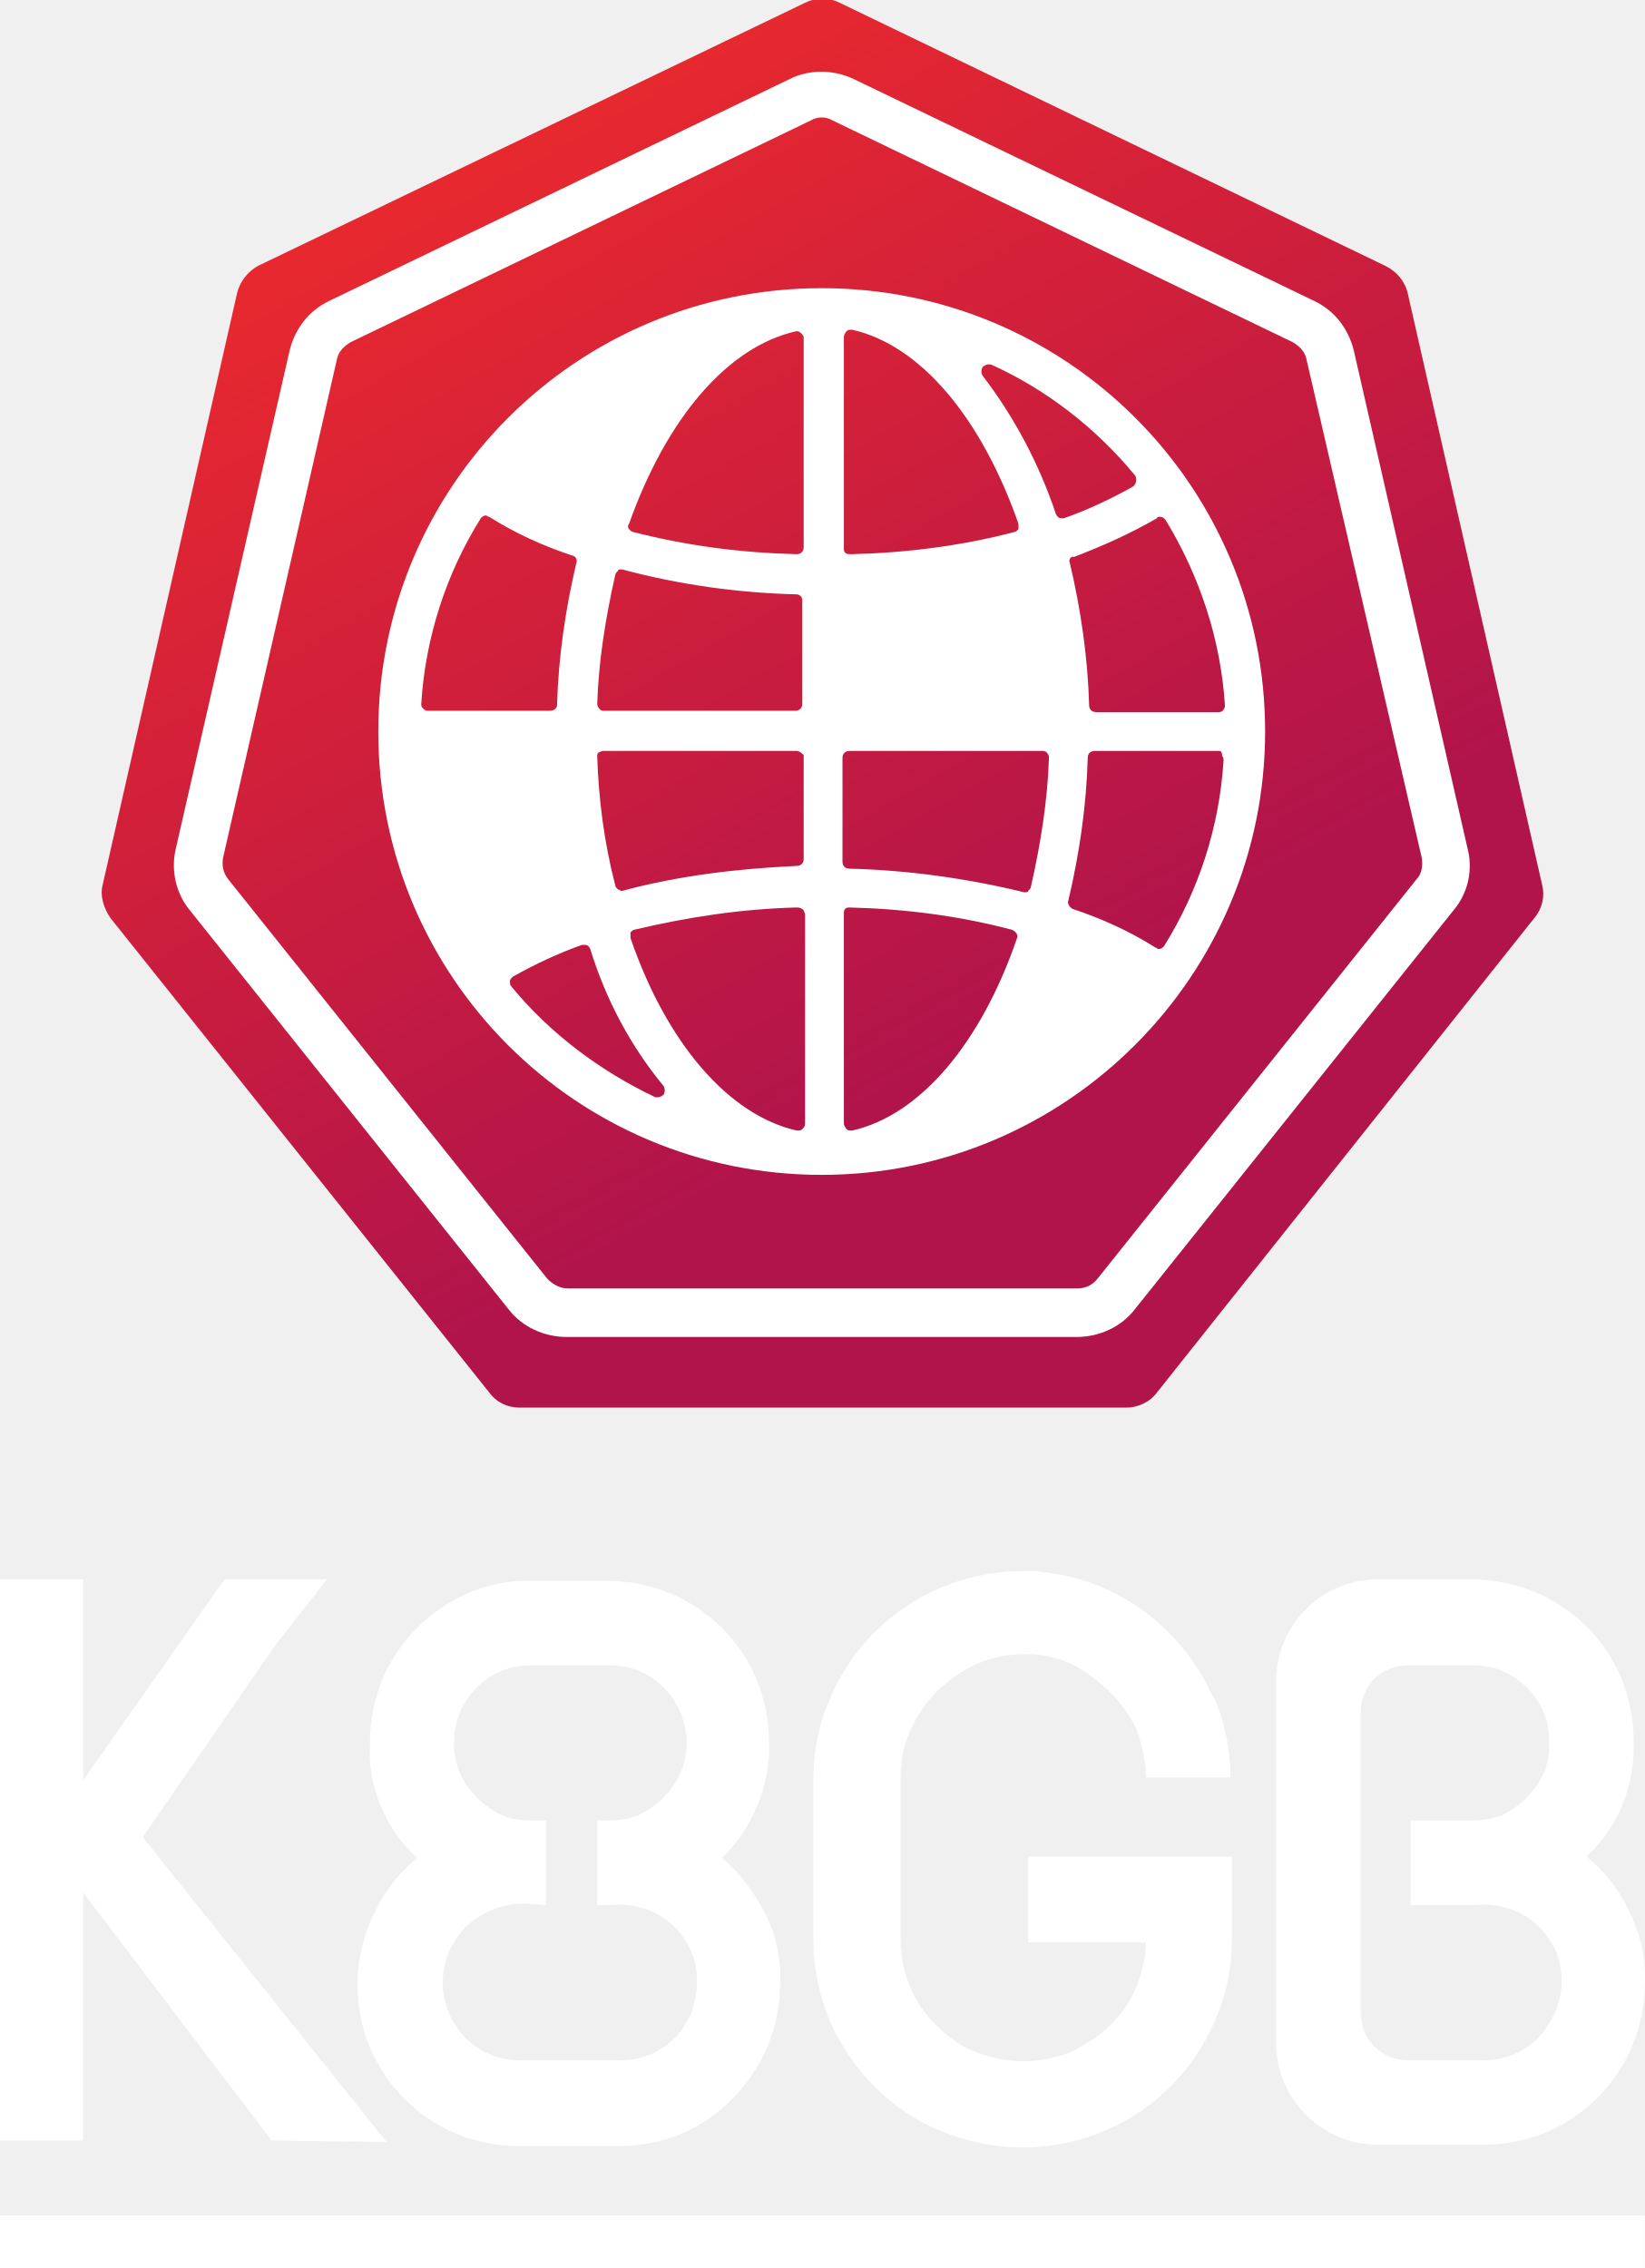
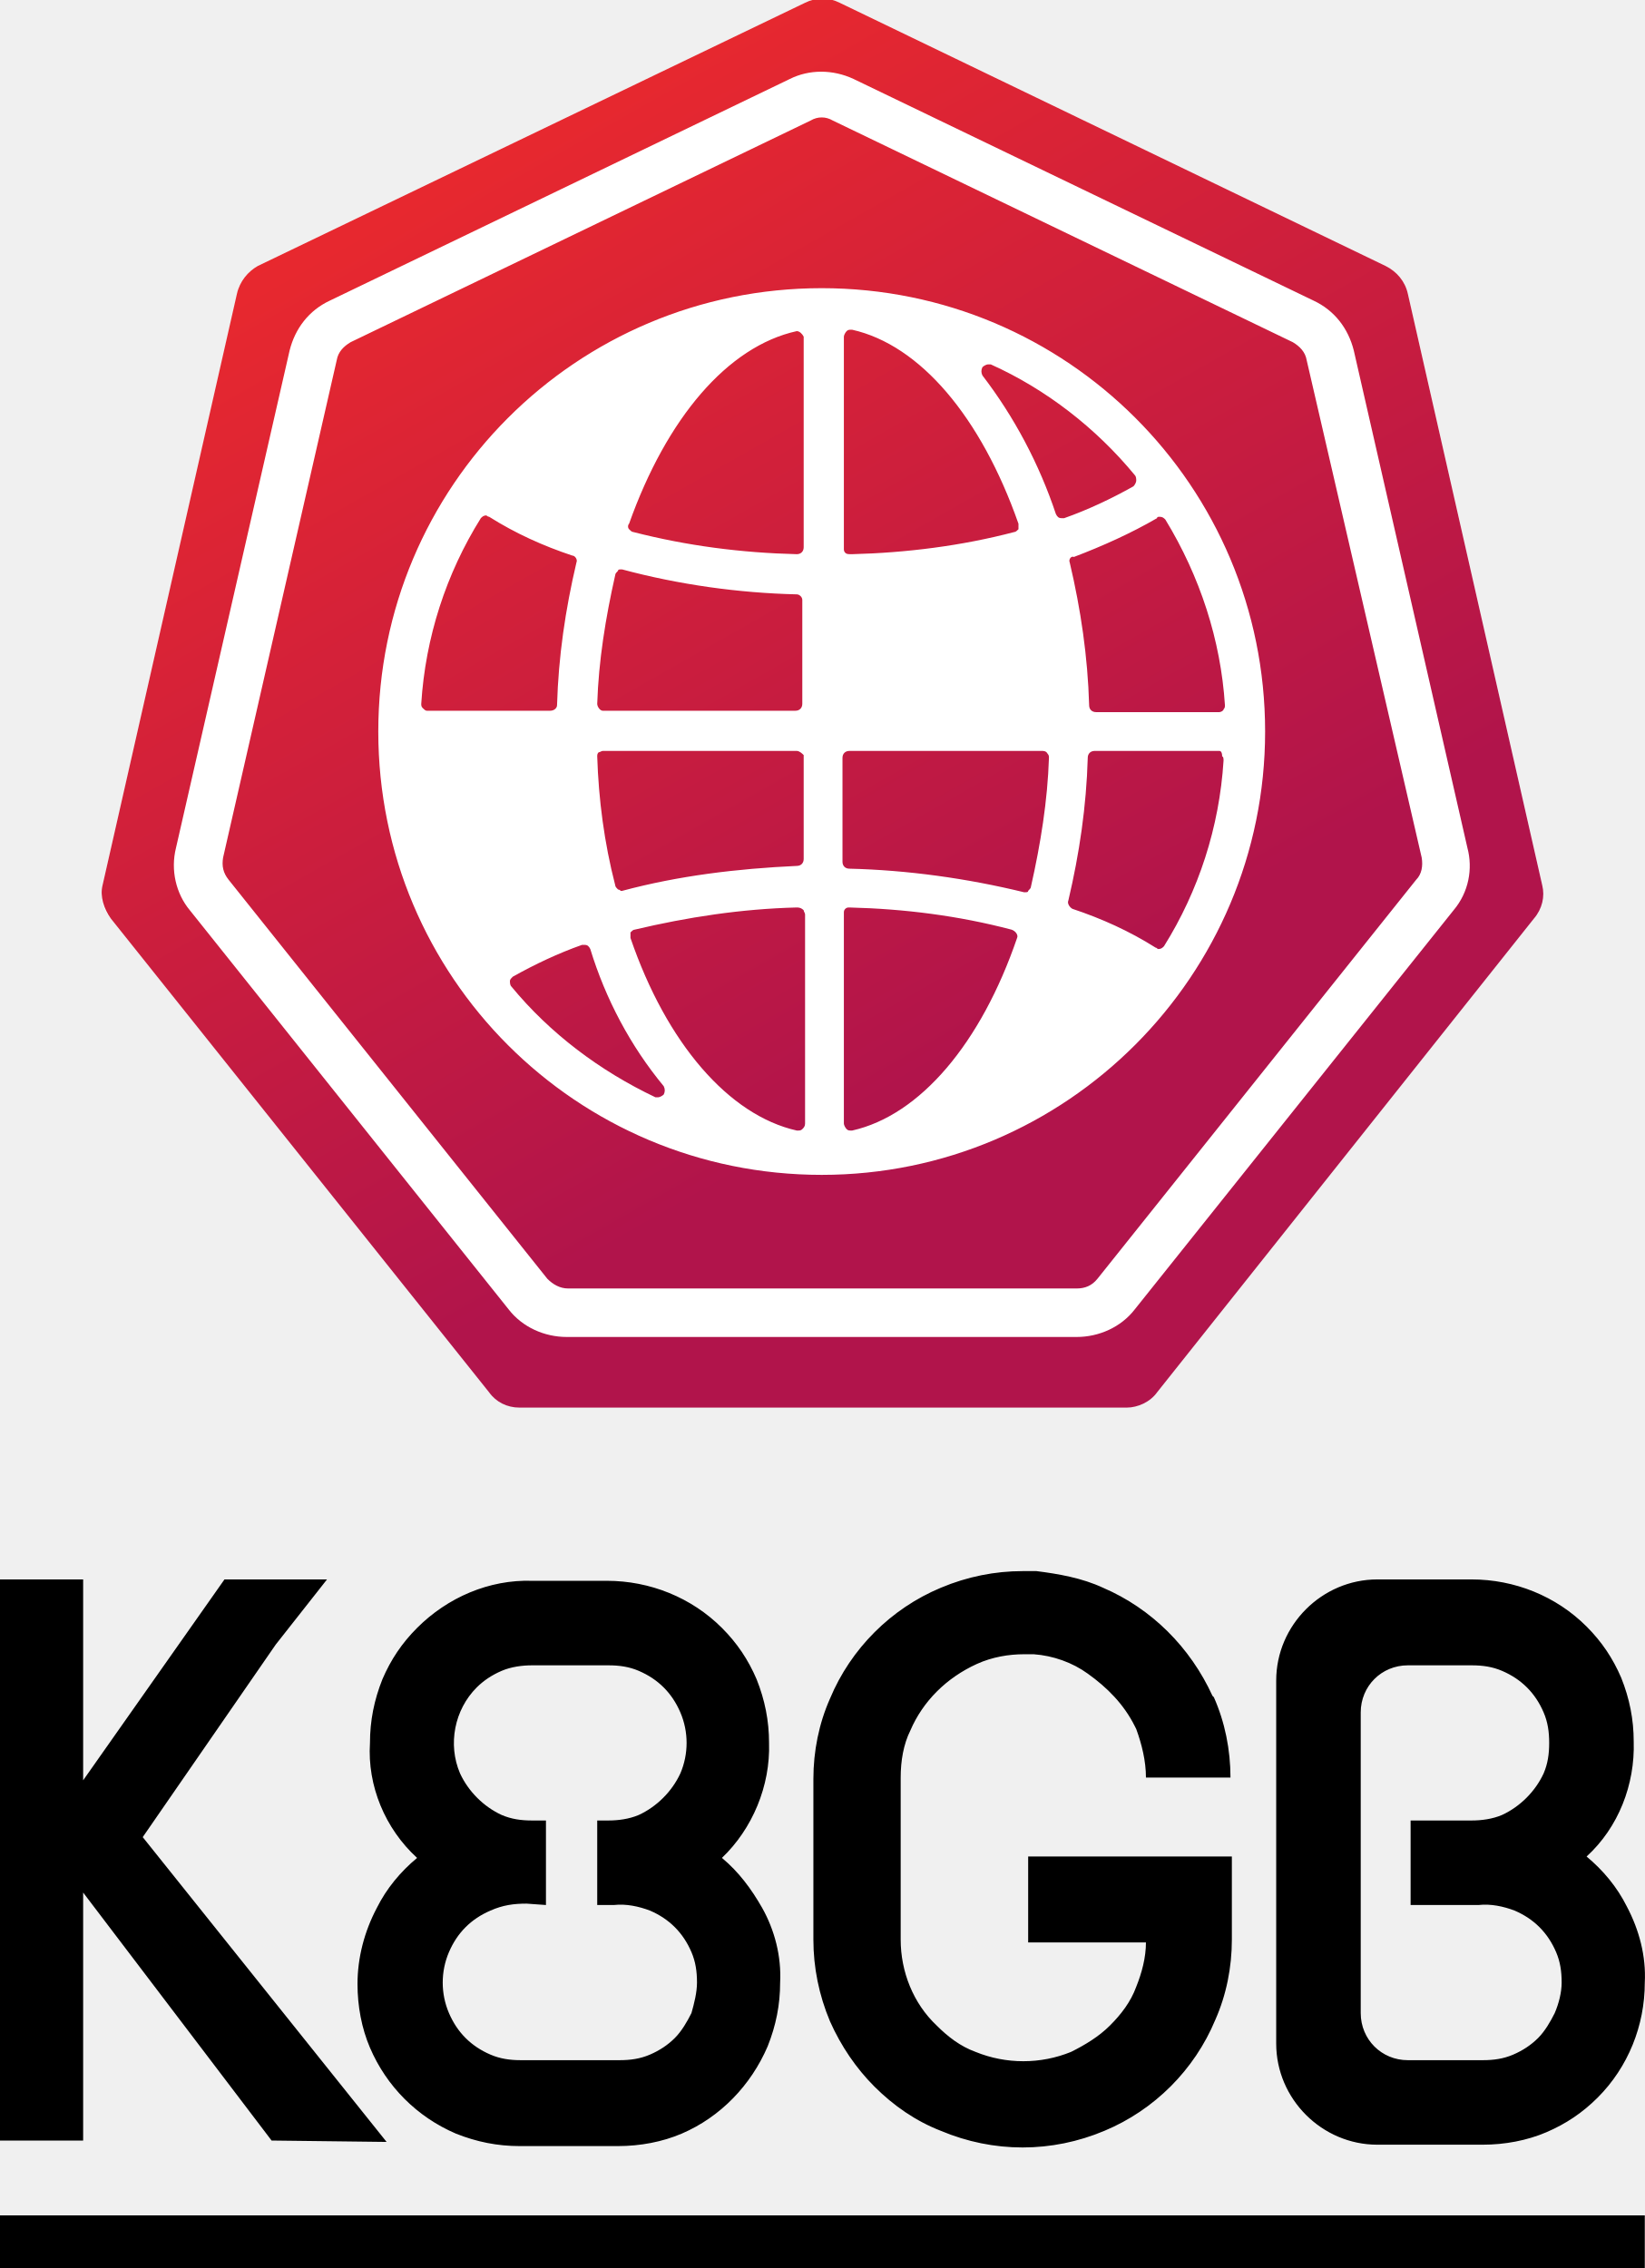
<svg xmlns="http://www.w3.org/2000/svg" version="1.1" x="0px" y="0px" viewBox="0 0 118.7 163.7" style="enable-background:new 0 0 118.7 163.7;" xml:space="preserve">
  <style type="text/css">
        .k8gb-logo-icon-background{fill:#fff;}
-         .k8gb-logo-text{fill:#fff;}
        .k8gb-logo-icon-foreground{fill:url(#linear-gradient);}
    </style>
  <linearGradient id="linear-gradient" gradientTransform="rotate(60)">
    <stop offset="5%" stop-color="#F42D28" />
    <stop offset="95%" stop-color="#B1144B" />
  </linearGradient>
  <path class="k8gb-logo-icon-background" d="M58.1,0.3l-39.5,19c-0.8,0.4-1.4,1.1-1.5,2L7.4,63.9c-0.2,0.9,0,1.7,0.6,2.4l27.3,34.2c0.5,0.7,1.4,1.1,2.2,1.1  h43.7c0.9,0,1.7-0.4,2.2-1.1l27.3-34.2c0.5-0.7,0.8-1.6,0.6-2.4l-9.7-42.7c-0.2-0.9-0.8-1.6-1.6-2l-39.4-19  C59.8-0.1,58.9-0.1,58.1,0.3z" />
  <path id="Icon" class="k8gb-logo-icon-foreground" d="M61,39.9c-0.1-0.1-0.1-0.2-0.1-0.3V24.3c0-0.1,0.1-0.3,0.2-0.4c0.1-0.1,0.2-0.1,0.3-0.1h0.1  c4.9,1.1,9.3,6.3,12,14c0,0.1,0,0.3,0,0.4c-0.1,0.1-0.2,0.2-0.3,0.2c-3.8,1-7.8,1.5-11.7,1.6l0,0C61.2,40,61.1,40,61,39.9z   M57.5,42.9c-4.2-0.1-8.5-0.7-12.6-1.8h-0.1c-0.1,0-0.2,0-0.2,0.1c-0.1,0.1-0.2,0.2-0.2,0.3c-0.7,3.1-1.2,6.2-1.3,9.3  c0,0.2,0.2,0.5,0.4,0.5l0,0h13.9c0.3,0,0.5-0.2,0.5-0.5v-7.5C57.9,43.1,57.7,42.9,57.5,42.9L57.5,42.9z M57.5,23.9L57.5,23.9  c-5,1.1-9.4,6.3-12.1,13.9c-0.1,0.1-0.1,0.3,0,0.4c0.1,0.1,0.2,0.2,0.3,0.2c3.9,1,7.8,1.5,11.8,1.6l0,0c0.3,0,0.5-0.2,0.5-0.5V24.3  C57.9,24.1,57.7,23.9,57.5,23.9L57.5,23.9L57.5,23.9z M57.5,54.2h-14c-0.1,0-0.2,0.1-0.3,0.1c-0.1,0.1-0.1,0.2-0.1,0.3  c0.1,3.1,0.5,6.2,1.3,9.3c0,0.1,0.1,0.2,0.2,0.3c0.1,0,0.2,0.1,0.2,0.1h0.1c4.1-1.1,8.3-1.6,12.6-1.8c0.3,0,0.5-0.2,0.5-0.5v-7.5  C57.9,54.4,57.7,54.2,57.5,54.2L57.5,54.2z M42.6,68.5c-0.1-0.2-0.2-0.3-0.4-0.3c-0.1,0-0.1,0-0.2,0c-1.7,0.6-3.4,1.4-5,2.3  c-0.1,0.1-0.2,0.2-0.2,0.3c0,0.1,0,0.3,0.1,0.4c2.8,3.4,6.4,6.1,10.4,8c0.1,0,0.1,0,0.2,0c0.1,0,0.3-0.1,0.4-0.2  c0.1-0.2,0.1-0.4,0-0.6C45.5,75.5,43.7,72.1,42.6,68.5z M40.2,50.9c0.1-3.5,0.6-6.9,1.4-10.3c0.1-0.2-0.1-0.5-0.3-0.5  c-2.1-0.7-4.1-1.6-6-2.8c-0.1,0-0.2-0.1-0.2-0.1c-0.2,0-0.3,0.1-0.4,0.2c-2.5,4-4,8.6-4.3,13.4c0,0.1,0,0.2,0.1,0.3s0.2,0.2,0.3,0.2  h8.9C40,51.3,40.2,51.1,40.2,50.9z M57.5,65.5L57.5,65.5c-4,0.1-7.9,0.7-11.7,1.6c-0.1,0-0.2,0.1-0.3,0.2c0,0.1,0,0.3,0,0.4  c2.6,7.6,7.1,12.8,12,13.9h0.1c0.1,0,0.2,0,0.3-0.1s0.2-0.2,0.2-0.4V66c0-0.1-0.1-0.2-0.1-0.3C57.8,65.5,57.6,65.5,57.5,65.5z   M73,67.1c-3.8-1-7.7-1.5-11.7-1.6l0,0c-0.1,0-0.2,0-0.3,0.1s-0.1,0.2-0.1,0.3v15.2c0,0.1,0.1,0.3,0.2,0.4c0.1,0.1,0.2,0.1,0.3,0.1  h0.1c4.9-1.1,9.3-6.3,11.9-13.9C73.5,67.5,73.3,67.2,73,67.1C73.1,67.1,73.1,67.1,73,67.1L73,67.1z M77.2,40.6  c0.8,3.4,1.3,6.8,1.4,10.3c0,0.3,0.2,0.5,0.5,0.5H88c0.1,0,0.3-0.1,0.3-0.2c0.1-0.1,0.1-0.2,0.1-0.3c-0.3-4.7-1.8-9.3-4.3-13.4  c-0.1-0.1-0.2-0.2-0.4-0.2c-0.1,0-0.2,0-0.2,0.1c-1.9,1.1-3.9,2-6,2.8C77.3,40.1,77.1,40.4,77.2,40.6z M102.6,61.9  c0.1,0.6,0,1.2-0.4,1.6l-23,28.8c-0.4,0.5-0.9,0.7-1.5,0.7H41c-0.6,0-1.1-0.3-1.5-0.7l-23-28.8c-0.4-0.5-0.5-1-0.4-1.6L24.3,26  c0.1-0.6,0.5-1,1-1.3l33.2-16c0.5-0.3,1.1-0.3,1.6,0l33.2,16c0.5,0.3,0.9,0.7,1,1.3L102.6,61.9z M91.3,52.8c0-17.7-14.3-32-32-32  s-32,14.3-32,32s14.3,32,32,32S91.3,70.4,91.3,52.8z M110.7,66.3l-27.2,34.2c-0.5,0.7-1.4,1.1-2.2,1.1H37.5c-0.9,0-1.7-0.4-2.2-1.1  L8,66.3c-0.5-0.7-0.8-1.6-0.6-2.4l9.7-42.7c0.2-0.9,0.8-1.6,1.5-2l39.5-19c0.8-0.4,1.7-0.4,2.5,0l39.4,19c0.8,0.4,1.4,1.1,1.6,2  l9.7,42.7C111.5,64.7,111.3,65.6,110.7,66.3L110.7,66.3z M105.9,61.2l-8.2-35.9c-0.4-1.6-1.4-2.9-2.9-3.6l-33.2-16  C60.1,5,58.4,5,57,5.7l-33.2,16c-1.5,0.7-2.5,2-2.9,3.6l-8.2,35.9c-0.4,1.6,0,3.3,1,4.5l23,28.8c1,1.3,2.6,2,4.2,2h36.8  c1.6,0,3.2-0.7,4.2-2l23-28.8C106,64.4,106.3,62.7,105.9,61.2L105.9,61.2z M75.2,54.2H61.3c-0.3,0-0.5,0.2-0.5,0.5v7.5  c0,0.3,0.2,0.5,0.5,0.5c4.2,0.1,8.5,0.7,12.6,1.7H74c0.1,0,0.2,0,0.2-0.1c0.1-0.1,0.2-0.2,0.2-0.3c0.7-3.1,1.2-6.2,1.3-9.3  c0-0.1,0-0.2-0.1-0.3C75.5,54.2,75.3,54.2,75.2,54.2z M82,34.7c0-0.1,0-0.3-0.1-0.4c-2.8-3.4-6.4-6.2-10.4-8c-0.1,0-0.1,0-0.2,0  s-0.3,0.1-0.4,0.2c-0.1,0.2-0.1,0.4,0,0.6c2.3,3,4.1,6.4,5.3,10c0.1,0.2,0.2,0.3,0.4,0.3c0.1,0,0.1,0,0.2,0c1.7-0.6,3.4-1.4,5-2.3  C81.9,35,82,34.8,82,34.7z M88,54.2h-9c-0.3,0-0.5,0.2-0.5,0.5c-0.1,3.5-0.6,6.9-1.4,10.3c-0.1,0.2,0.1,0.5,0.3,0.6  c2.1,0.7,4.1,1.6,6,2.8c0.1,0,0.1,0.1,0.2,0.1c0.2,0,0.3-0.1,0.4-0.2c2.5-4,4-8.6,4.3-13.4c0-0.1,0-0.3-0.1-0.3  C88.2,54.3,88.1,54.2,88,54.2L88,54.2z" />
  <path id="Text" class="k8gb-logo-text" d="M19.6,154.5L6,136.6v17.9H0V114h6v14.5L16.2,114h7.4l-3.7,4.7l-9.6,13.9l17.6,22L19.6,154.5z   M118.7,143.1c0,3.1-1.2,6.1-3.4,8.3c-1.1,1.1-2.3,1.9-3.7,2.5c-1.4,0.6-3,0.9-4.6,0.9h-7.6c-4,0-7.3-3.3-7.3-7.3v-26.2  c0-4,3.3-7.3,7.3-7.3h6.8c3.1,0,6.1,1.2,8.3,3.4c1.1,1.1,1.9,2.3,2.5,3.7c0.6,1.5,0.9,3,0.9,4.6c0.1,3.1-1.1,6.2-3.4,8.3  c1.2,1,2.2,2.2,2.9,3.6C118.3,139.3,118.8,141.2,118.7,143.1z M112.7,143.1c0-0.8-0.1-1.5-0.4-2.2s-0.7-1.3-1.2-1.8  s-1.1-0.9-1.8-1.2c-0.8-0.3-1.7-0.5-2.6-0.4h-4.9v-6.1h4.4c0.7,0,1.5-0.1,2.2-0.4c1.3-0.6,2.4-1.7,3-3c0.3-0.7,0.4-1.4,0.4-2.2  c0-0.8-0.1-1.5-0.4-2.2s-0.7-1.3-1.2-1.8s-1.1-0.9-1.8-1.2c-0.7-0.3-1.4-0.4-2.2-0.4h-4.6c-1.9,0-3.4,1.5-3.4,3.4l0,0v21.7  c0,1.9,1.5,3.4,3.4,3.4h5.4c0.8,0,1.5-0.1,2.2-0.4c0.7-0.3,1.3-0.7,1.8-1.2s0.9-1.2,1.2-1.8C112.5,144.6,112.7,143.8,112.7,143.1z   M56.3,143.1c0,1.6-0.3,3.1-0.9,4.6c-1.2,2.8-3.4,5.1-6.2,6.3c-1.4,0.6-3,0.9-4.6,0.9h-7.1c-1.6,0-3.1-0.3-4.6-0.9  c-2.8-1.2-5-3.4-6.2-6.2c-0.6-1.4-0.9-3-0.9-4.6c0-1.9,0.5-3.8,1.4-5.5c0.7-1.4,1.7-2.6,2.9-3.6c-2.3-2.1-3.6-5.2-3.4-8.3  c0-1.6,0.3-3.1,0.9-4.6c0.6-1.4,1.4-2.6,2.5-3.7c2.2-2.2,5.2-3.5,8.3-3.4h5.4c3.1,0,6.1,1.2,8.3,3.4c1.1,1.1,1.9,2.3,2.5,3.7  c0.6,1.5,0.9,3,0.9,4.6c0.1,3.1-1.2,6.2-3.4,8.3c1.2,1,2.1,2.2,2.9,3.6C55.9,139.3,56.4,141.2,56.3,143.1z M50.3,143.1  c0-0.8-0.1-1.5-0.4-2.2c-0.3-0.7-0.7-1.3-1.2-1.8s-1.1-0.9-1.8-1.2c-0.8-0.3-1.7-0.5-2.6-0.4h-1.2v-6.1h0.8c0.7,0,1.5-0.1,2.2-0.4  c1.3-0.6,2.4-1.7,3-3c0.6-1.4,0.6-3,0-4.4c-0.3-0.7-0.7-1.3-1.2-1.8s-1.1-0.9-1.8-1.2c-0.7-0.3-1.4-0.4-2.2-0.4h-5.5  c-0.7,0-1.5,0.1-2.2,0.4s-1.3,0.7-1.8,1.2c-1.6,1.6-2.1,4.1-1.2,6.2c0.6,1.3,1.7,2.4,3,3c0.7,0.3,1.4,0.4,2.2,0.4h1v6.1l-1.4-0.1  c-0.9,0-1.7,0.1-2.6,0.5c-0.7,0.3-1.3,0.7-1.8,1.2s-0.9,1.1-1.2,1.8c-0.6,1.4-0.6,3,0,4.4c0.3,0.7,0.7,1.3,1.2,1.8s1.1,0.9,1.8,1.2  s1.4,0.4,2.2,0.4h7.1c0.8,0,1.5-0.1,2.2-0.4c0.7-0.3,1.3-0.7,1.8-1.2s0.9-1.2,1.2-1.8C50.1,144.6,50.3,143.8,50.3,143.1z   M74.2,140.2h8.5c0,1.1-0.3,2.2-0.7,3.2c-0.4,1.1-1.1,2-1.9,2.8s-1.8,1.4-2.8,1.9c-2.2,0.9-4.7,0.9-6.9,0c-1.1-0.4-2-1.1-2.8-1.9  c-1.7-1.6-2.6-3.9-2.6-6.2v-11.7c0-1.2,0.2-2.4,0.7-3.4c0.9-2.1,2.6-3.8,4.8-4.8c1.1-0.5,2.3-0.7,3.4-0.7l0,0h0.7  c1.4,0.1,2.8,0.6,3.9,1.4c1.4,1,2.6,2.2,3.4,3.8l0.1,0.2c0.4,1.1,0.7,2.3,0.7,3.5h6.1c0-2-0.4-4-1.2-5.8l0,0l-0.1-0.1  c-1.6-3.5-4.4-6.3-7.9-7.8c-1.5-0.7-3.2-1-4.8-1.2l0,0c-0.3,0-0.7,0-1,0c-2,0-4,0.4-5.9,1.2c-3.6,1.5-6.5,4.4-8,8  c-0.8,1.8-1.2,3.8-1.2,5.8V140c0,2,0.4,4,1.2,5.9c0.8,1.8,1.9,3.4,3.2,4.7c1.4,1.4,3,2.5,4.8,3.2c3.8,1.6,8,1.6,11.8,0  c3.6-1.5,6.5-4.4,8-8c0.8-1.8,1.2-3.8,1.2-5.8v-6H74.2V140.2z M118.7,159.9H0v3.8h118.7V159.9z" />
</svg>
